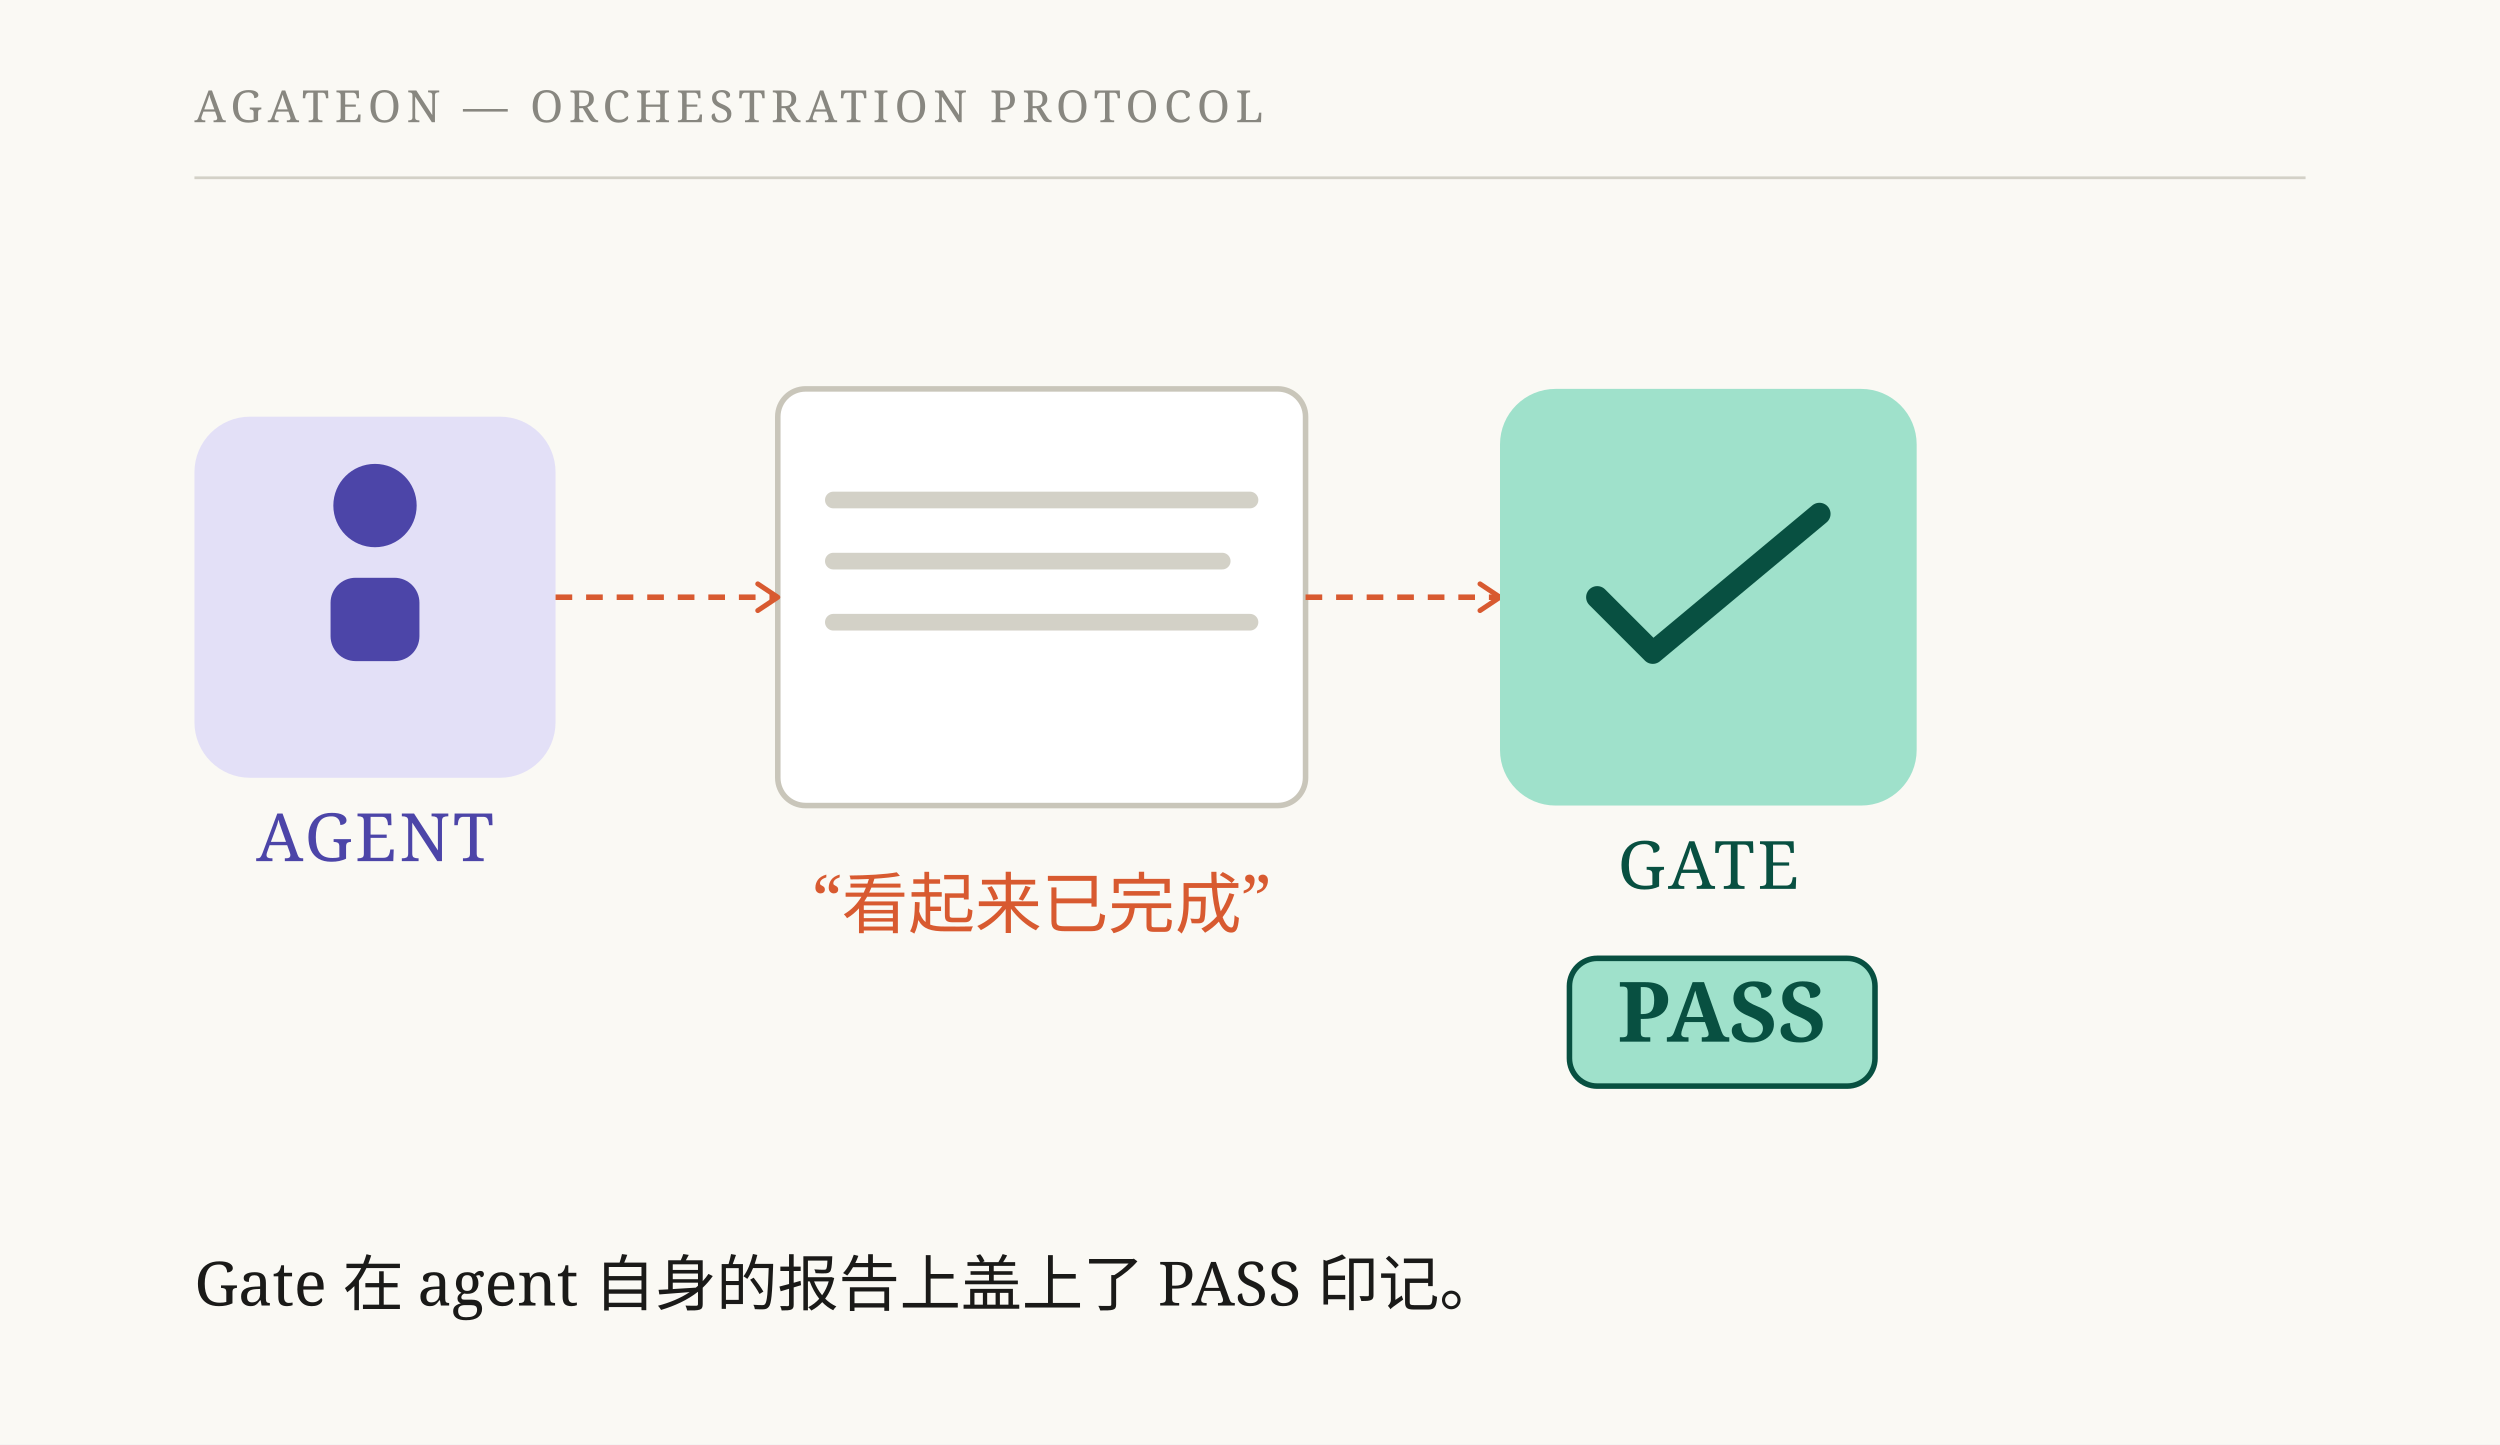
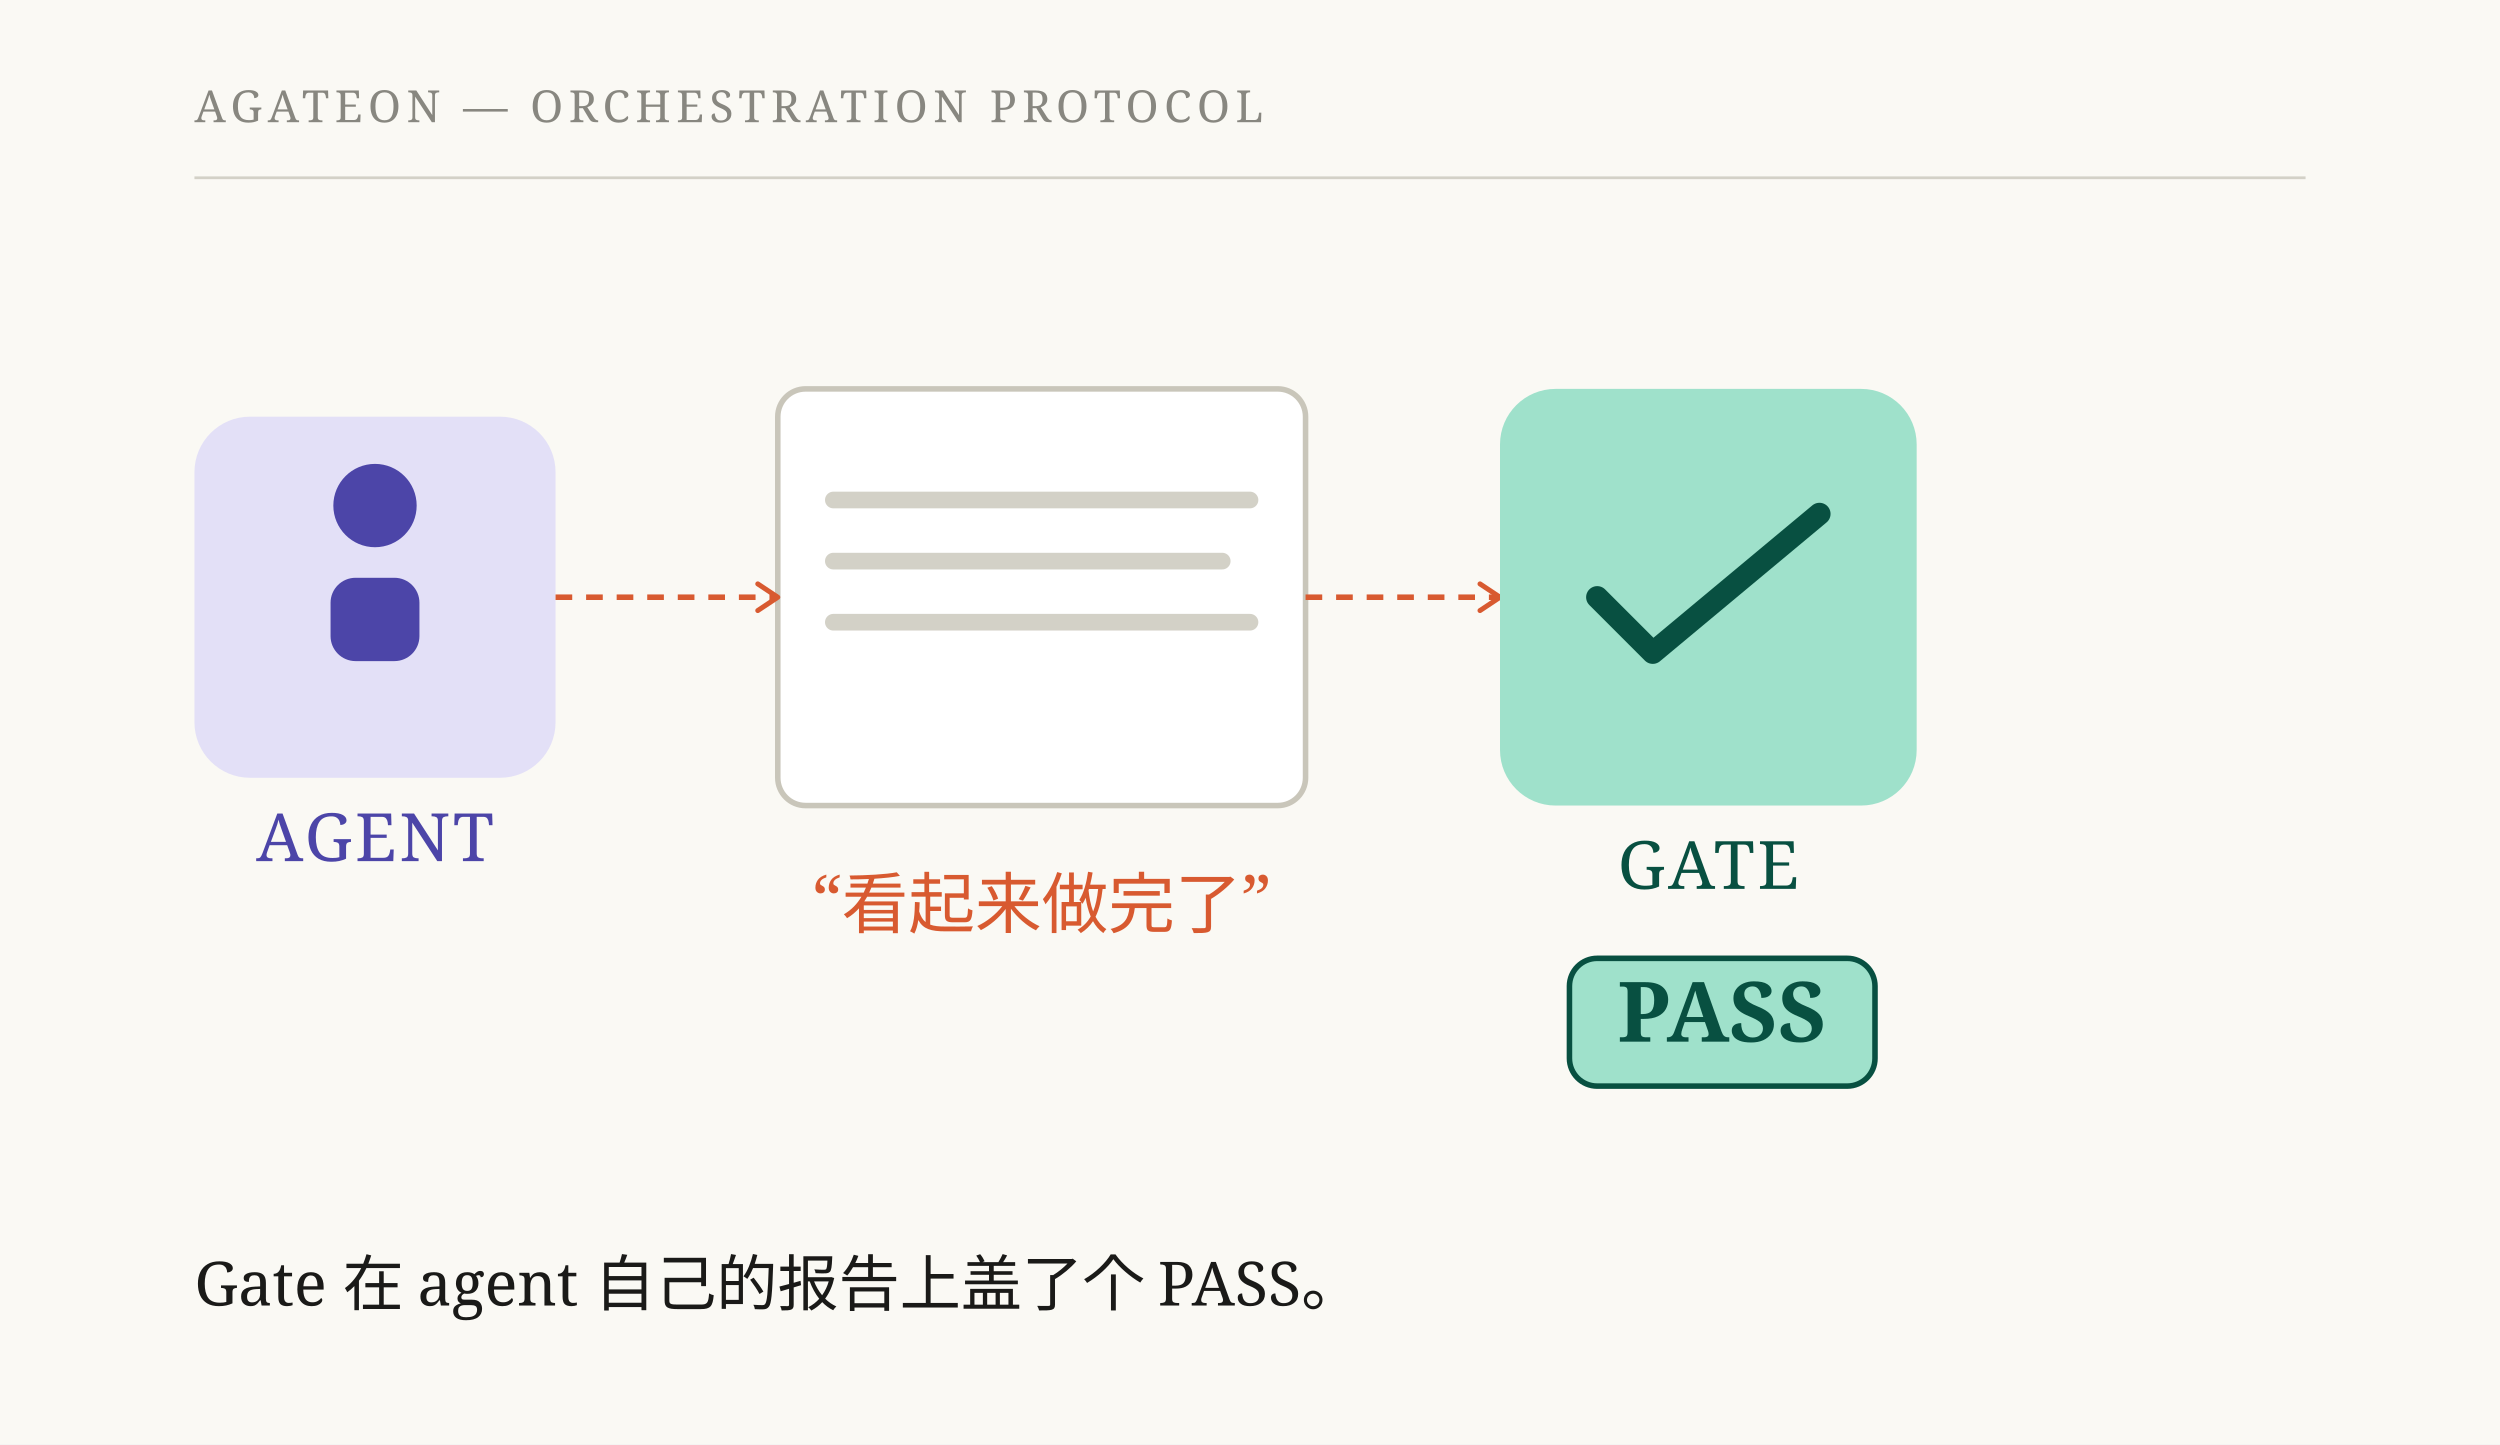
<svg xmlns="http://www.w3.org/2000/svg" width="900" height="520" viewBox="0 0 900 520">
  <defs>
    <marker id="arrowhead2" viewBox="0 0 10 10" refX="8" refY="5" markerWidth="6" markerHeight="6" orient="auto-start-reverse">
      <path d="M2 1L8 5L2 9" fill="none" stroke="#D85A30" stroke-width="1.5" stroke-linecap="round" stroke-linejoin="round" />
    </marker>
  </defs>
  <rect x="0" y="0" width="900" height="520" fill="#FAF9F4" />
  <line x1="70" y1="64" x2="830" y2="64" stroke="#D3D1C7" stroke-width="1" />
  <text x="70" y="44" font-family="Noto Sans SC, serif" font-size="16" fill="#888780" letter-spacing="2">AGATEON — ORCHESTRATION PROTOCOL</text>
  <rect x="70" y="150" width="130" height="130" rx="20" fill="#E3E0F7" />
  <circle cx="135" cy="182" r="15" fill="#4C45A8" />
  <rect x="119" y="208" width="32" height="30" rx="9" fill="#4C45A8" />
  <text x="135" y="310" font-family="Noto Sans SC, serif" font-size="24" fill="#4C45A8" text-anchor="middle" letter-spacing="1">AGENT</text>
  <rect x="280" y="140" width="190" height="150" rx="10" fill="#FFFFFF" stroke="#C9C6BA" stroke-width="2" />
  <line x1="300" y1="180" x2="450" y2="180" stroke="#D3D1C7" stroke-width="6" stroke-linecap="round" />
  <line x1="300" y1="202" x2="440" y2="202" stroke="#D3D1C7" stroke-width="6" stroke-linecap="round" />
  <line x1="300" y1="224" x2="450" y2="224" stroke="#D3D1C7" stroke-width="6" stroke-linecap="round" />
-   <text x="375" y="332" font-family="Noto Sans SC, serif" font-size="24" fill="#D85A30" text-anchor="middle">“看起来已完成”</text>
+   <text x="375" y="332" font-family="Noto Sans SC, serif" font-size="24" fill="#D85A30" text-anchor="middle">“看起来做完了”</text>
  <line x1="200" y1="215" x2="280" y2="215" stroke="#D85A30" stroke-width="2" stroke-dasharray="6 5" marker-end="url(#arrowhead2)" />
  <line x1="470" y1="215" x2="540" y2="215" stroke="#D85A30" stroke-width="2" stroke-dasharray="6 5" marker-end="url(#arrowhead2)" />
  <rect x="540" y="140" width="150" height="150" rx="20" fill="#9FE1CB" />
  <path d="M575 215 L595 235 L655 185" fill="none" stroke="#085041" stroke-width="8" stroke-linecap="round" stroke-linejoin="round" />
  <text x="615" y="320" font-family="Noto Sans SC, serif" font-size="24" fill="#085041" text-anchor="middle" letter-spacing="1">GATE</text>
  <rect x="565" y="345" width="110" height="46" rx="10" fill="#9FE1CB" stroke="#085041" stroke-width="2" />
  <text x="620" y="375" font-family="Noto Sans SC, serif" font-size="30" fill="#085041" text-anchor="middle" font-weight="bold">PASS</text>
-   <text x="70" y="470" font-family="Noto Sans SC, serif" font-size="22" fill="#1A1A18">Gate 在 agent 自身的报告上盖上了 PASS 印记。</text>
+   <text x="70" y="470" font-family="Noto Sans SC, serif" font-size="22" fill="#1A1A18">Gate 在 agent 自己的报告上盖了个 PASS。</text>
</svg>
